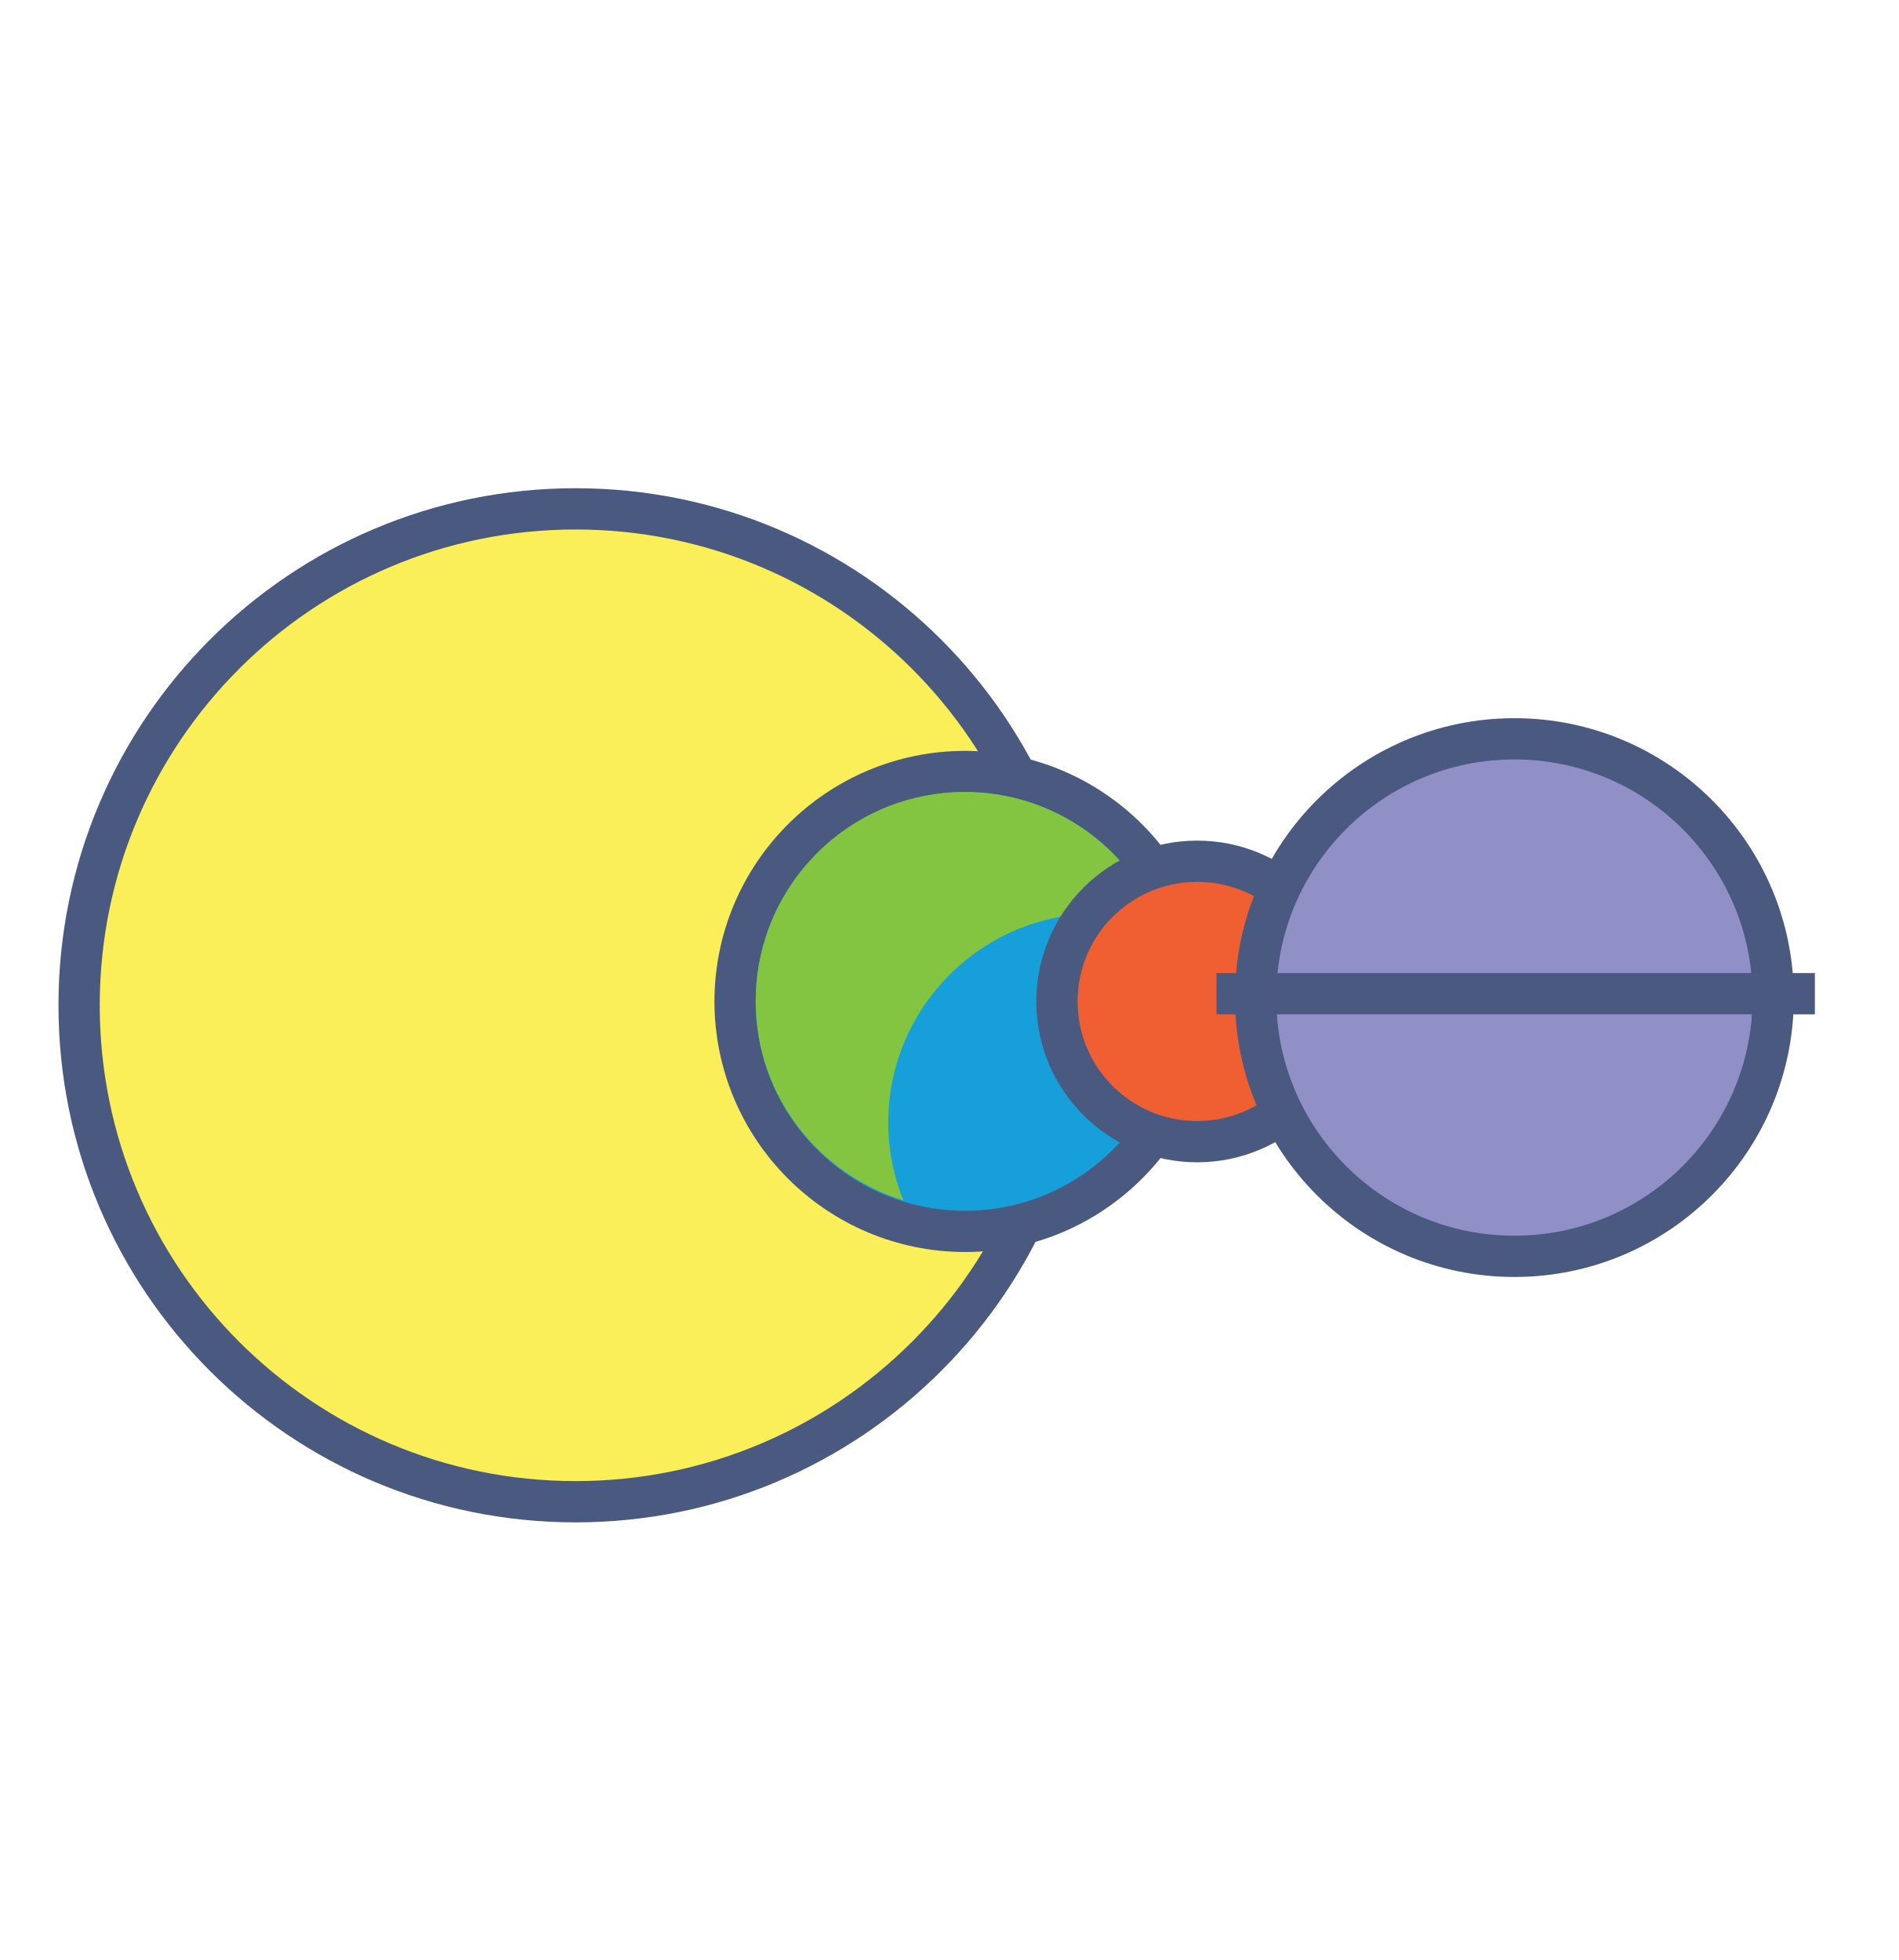
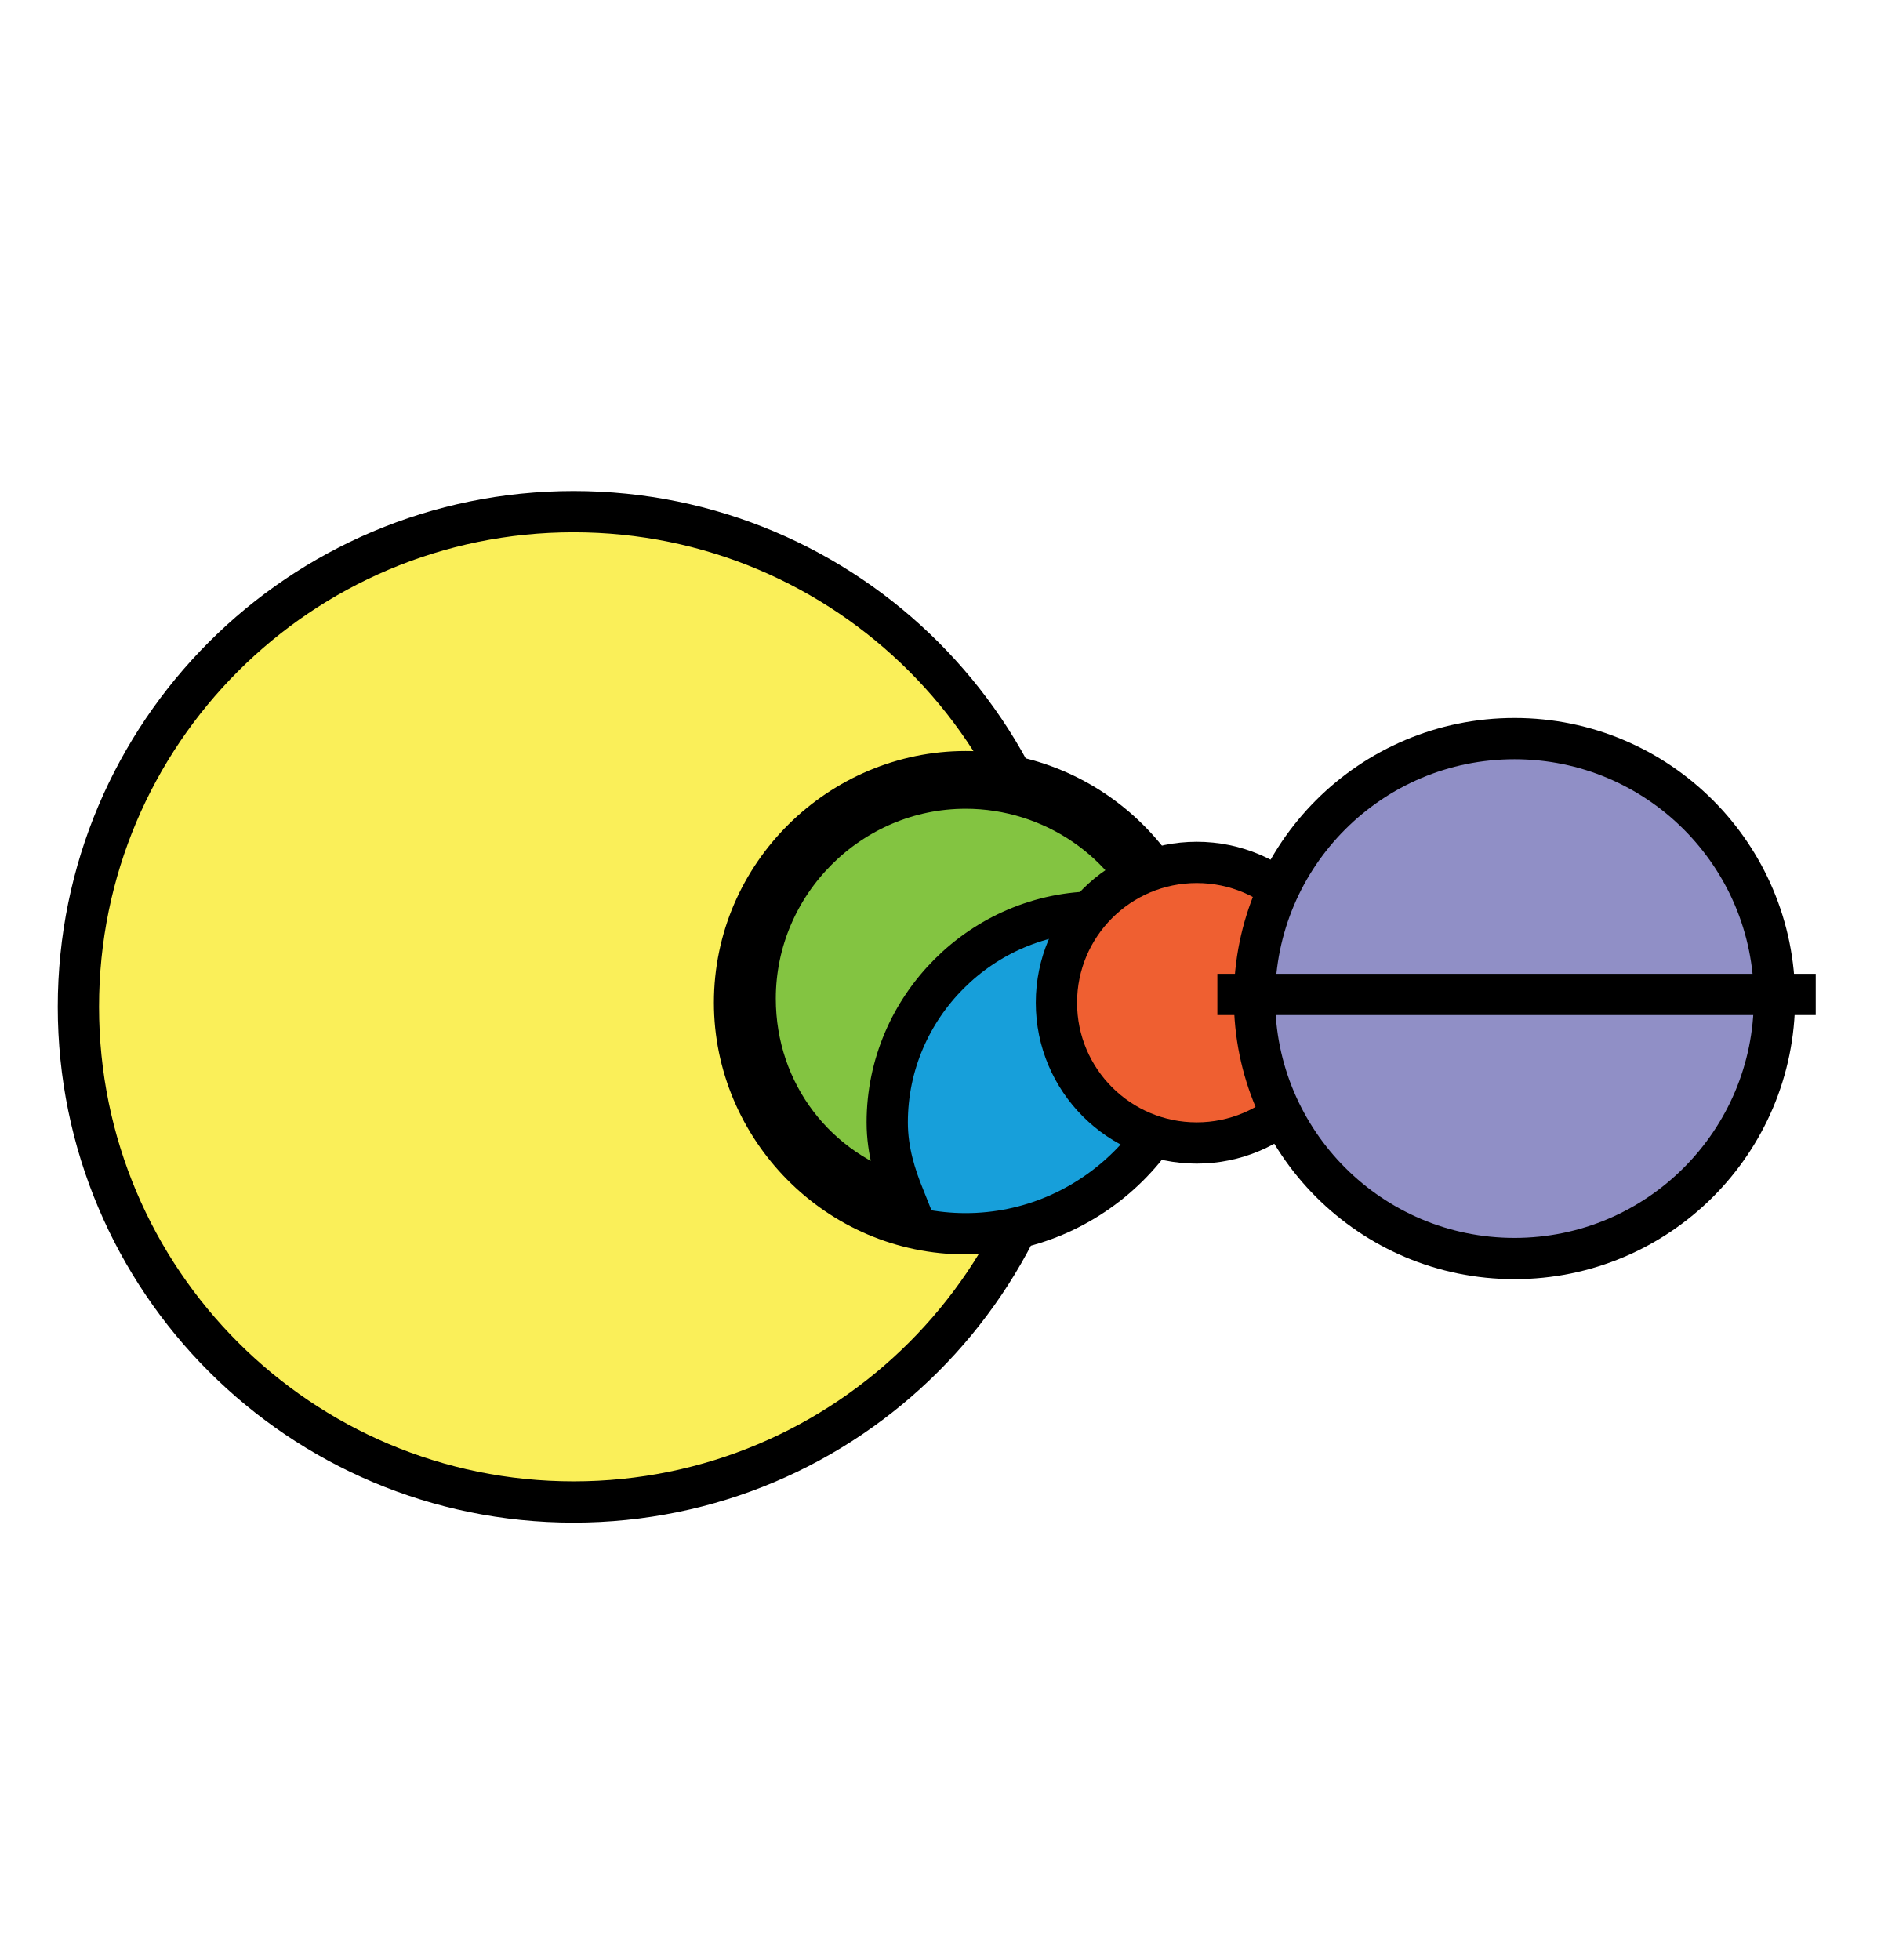
<svg xmlns="http://www.w3.org/2000/svg" viewBox="0 0 46 47.5">
-   <circle fill="#FAEF59" stroke="#4A597F" stroke-miterlimit="10" cx="13.948" cy="24.363" r="12.031" />
-   <path fill="#179FDA" d="M23.386 29.842a5.58 5.58 0 0 1-5.573-5.572 5.58 5.58 0 0 1 5.573-5.573c3.073 0 5.572 2.5 5.572 5.573a5.578 5.578 0 0 1-5.572 5.572z" />
-   <path fill="#4A597F" d="M23.386 19.197a5.073 5.073 0 1 1-.002 10.146 5.073 5.073 0 0 1 .002-10.146m0-1a6.08 6.08 0 0 0-6.073 6.073 6.08 6.08 0 0 0 6.073 6.072 6.079 6.079 0 0 0 6.072-6.072 6.08 6.08 0 0 0-6.072-6.073z" />
-   <path fill="#83C441" d="M21.524 27.212a5.073 5.073 0 0 1 5.073-5.073c.523 0 1.017.102 1.492.249a5.067 5.067 0 0 0-9.776 1.881c0 2.277 1.513 4.183 3.581 4.823a5.023 5.023 0 0 1-.37-1.88z" />
-   <circle fill="#EF5F31" stroke="#4A597F" stroke-miterlimit="10" cx="29.011" cy="24.27" r="3.398" />
-   <circle fill="#908FC6" stroke="#4A597F" stroke-miterlimit="10" cx="36.698" cy="24.176" r="6.271" />
-   <path fill="none" stroke="#4A597F" stroke-miterlimit="10" d="M29.479 24.082h14.5" />
+   <circle fill="#FAEF59" stroke="#000" stroke-miterlimit="10" cx="13.9" cy="24.4" r="12" />
+   <path fill="#179FDA" d="M23.4 29.8c-3.1 0-5.6-2.5-5.6-5.6 0-3.1 2.5-5.6 5.6-5.6 3.1 0 5.6 2.5 5.6 5.6 0 3.1-2.5 5.6-5.6 5.6z" />
+   <path d="M23.4 19.2c2.8 0 5.1 2.3 5.1 5.1s-2.3 5.1-5.1 5.1-5.1-2.3-5.1-5.1 2.3-5.1 5.1-5.1m0-1c-3.3 0-6.1 2.7-6.1 6.1 0 3.3 2.7 6.1 6.1 6.1 3.3 0 6.1-2.7 6.1-6.1 0-3.4-2.8-6.1-6.1-6.1z" />
+   <path fill="#83C441" stroke="#000" stroke-miterlimit="10" d="M21.5 27.2c0-2.8 2.3-5.1 5.1-5.1.5 0 1 .1 1.5.2-.7-1.9-2.6-3.2-4.7-3.2-2.8 0-5.1 2.3-5.1 5.1 0 2.3 1.5 4.2 3.6 4.8-.2-.5-.4-1.1-.4-1.8z" />
+   <circle fill="#EF5F31" stroke="#000" stroke-miterlimit="10" cx="29" cy="24.3" r="3.4" />
+   <circle fill="#908FC6" stroke="#000" stroke-miterlimit="10" cx="36.7" cy="24.2" r="6.3" />
+   <path fill="none" stroke="#000" stroke-miterlimit="10" d="M29.5 24.1H44" />
</svg>
